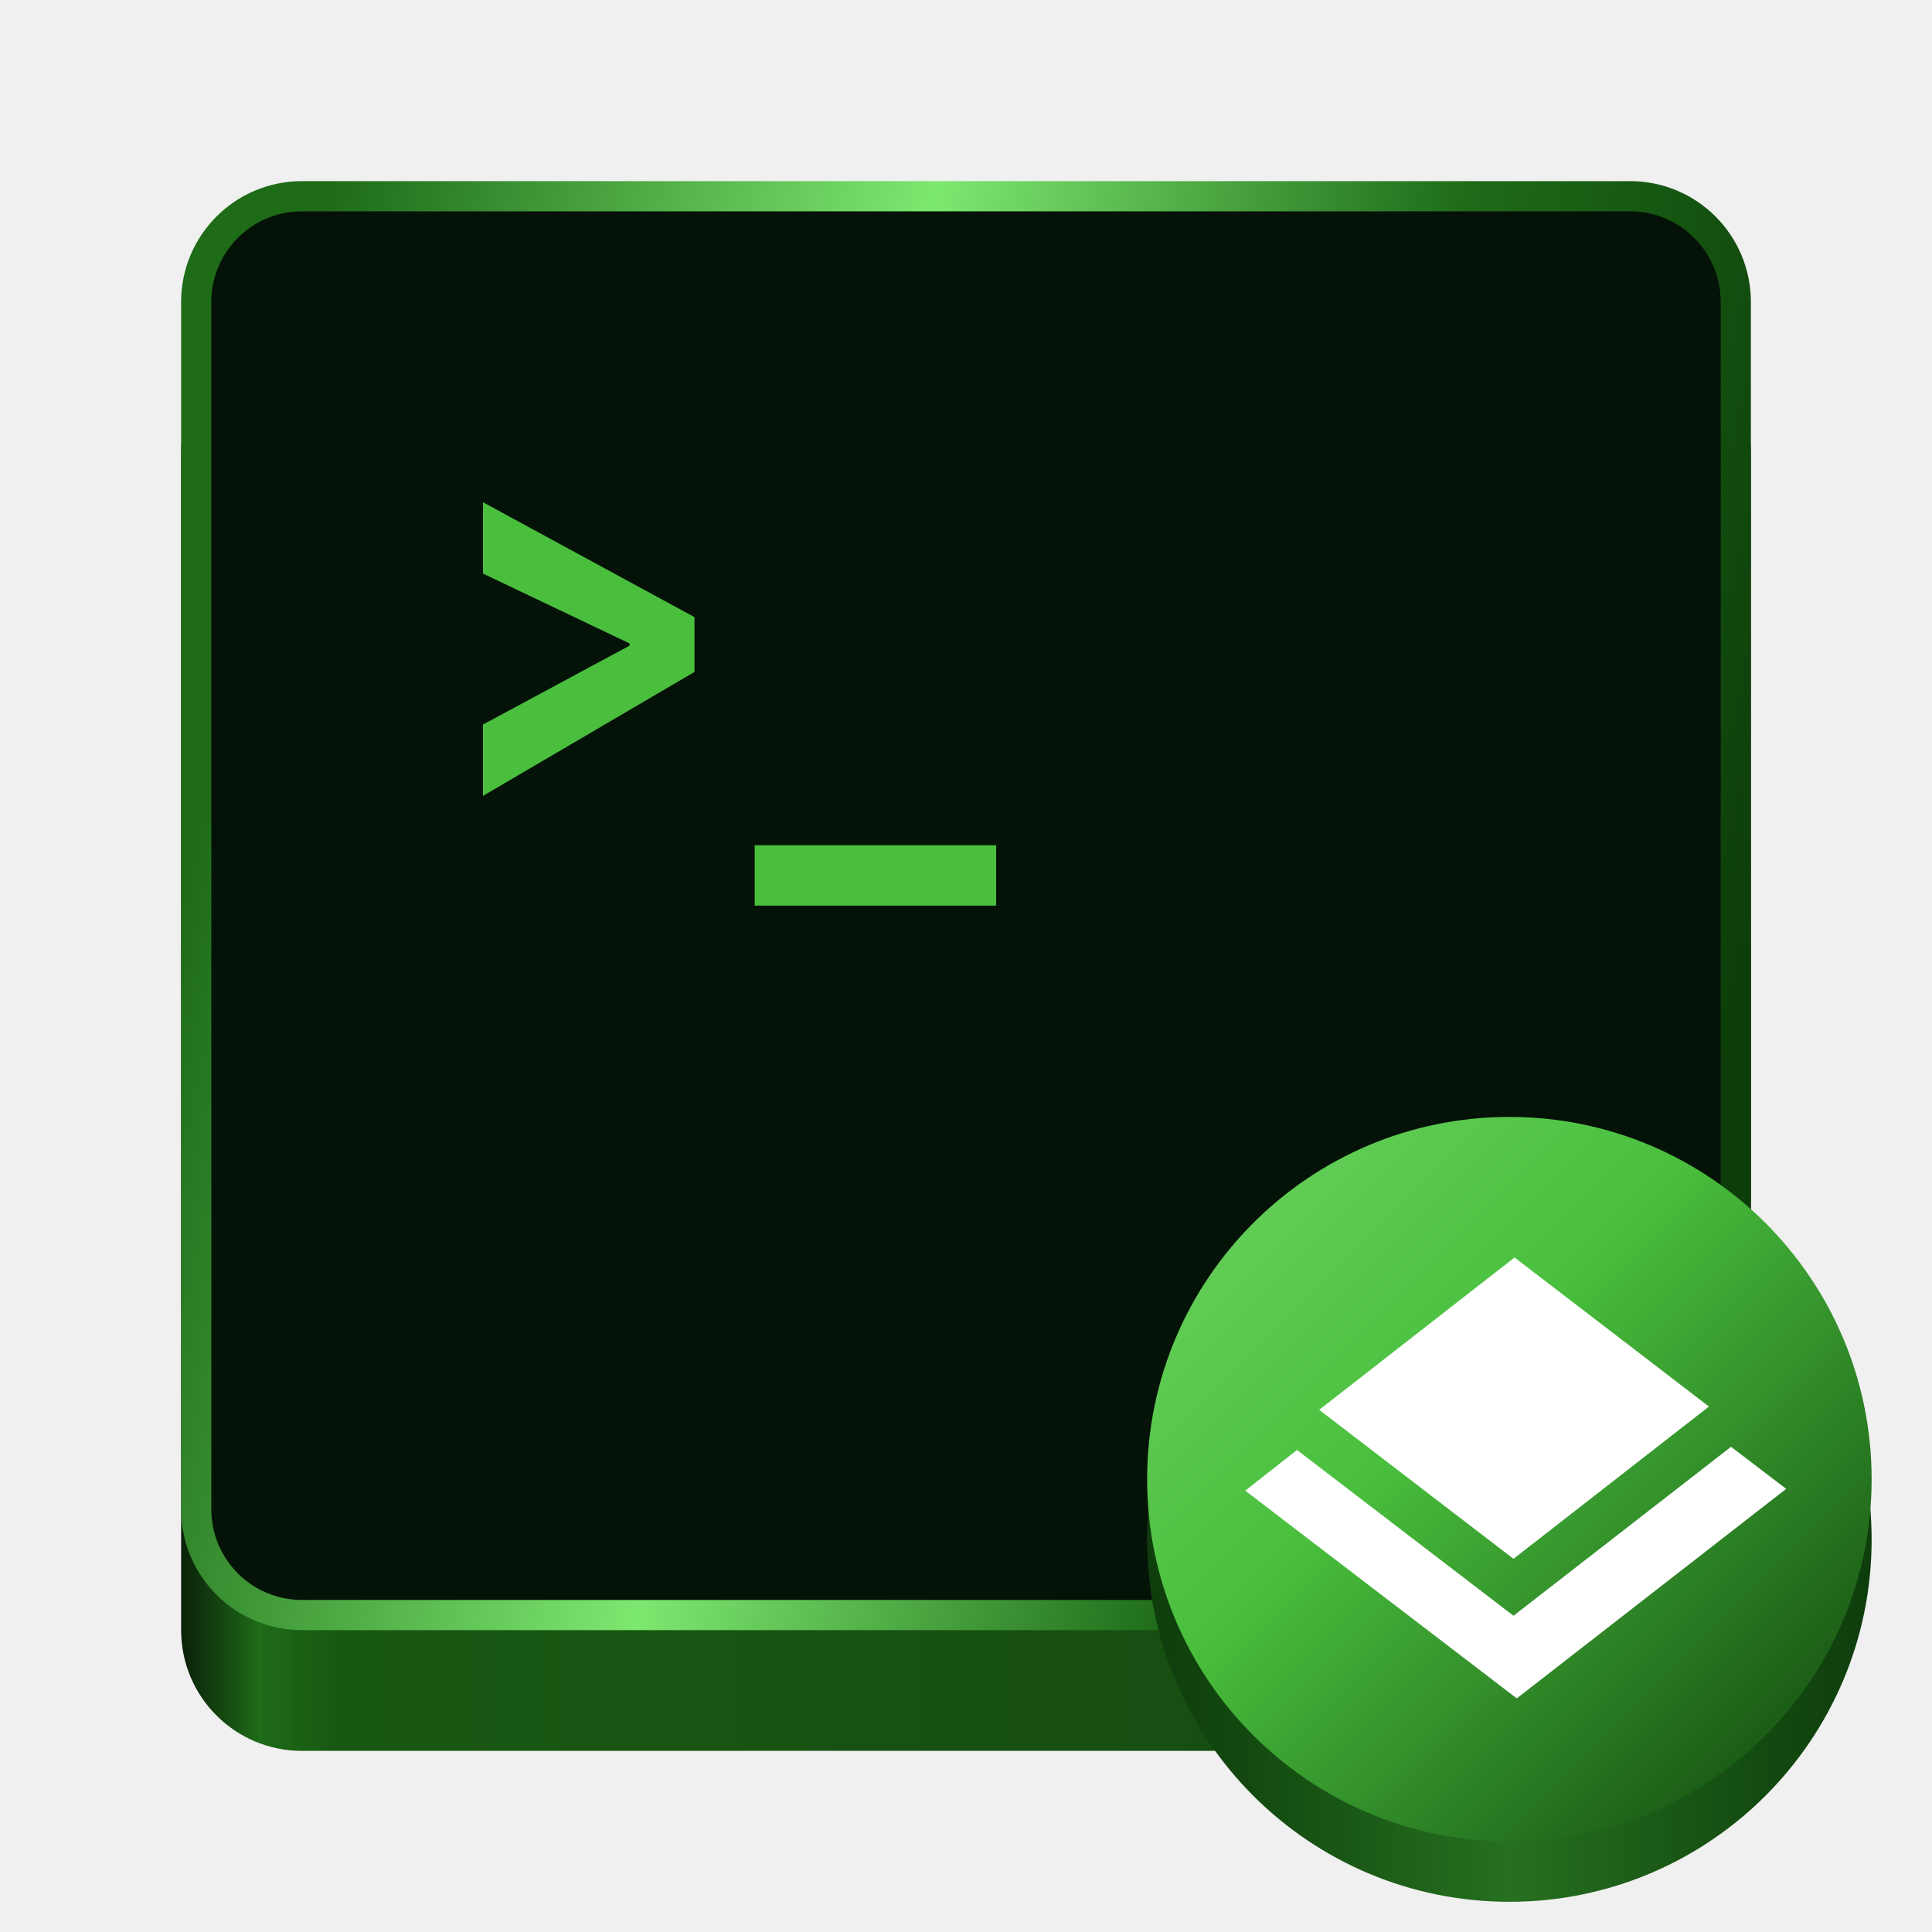
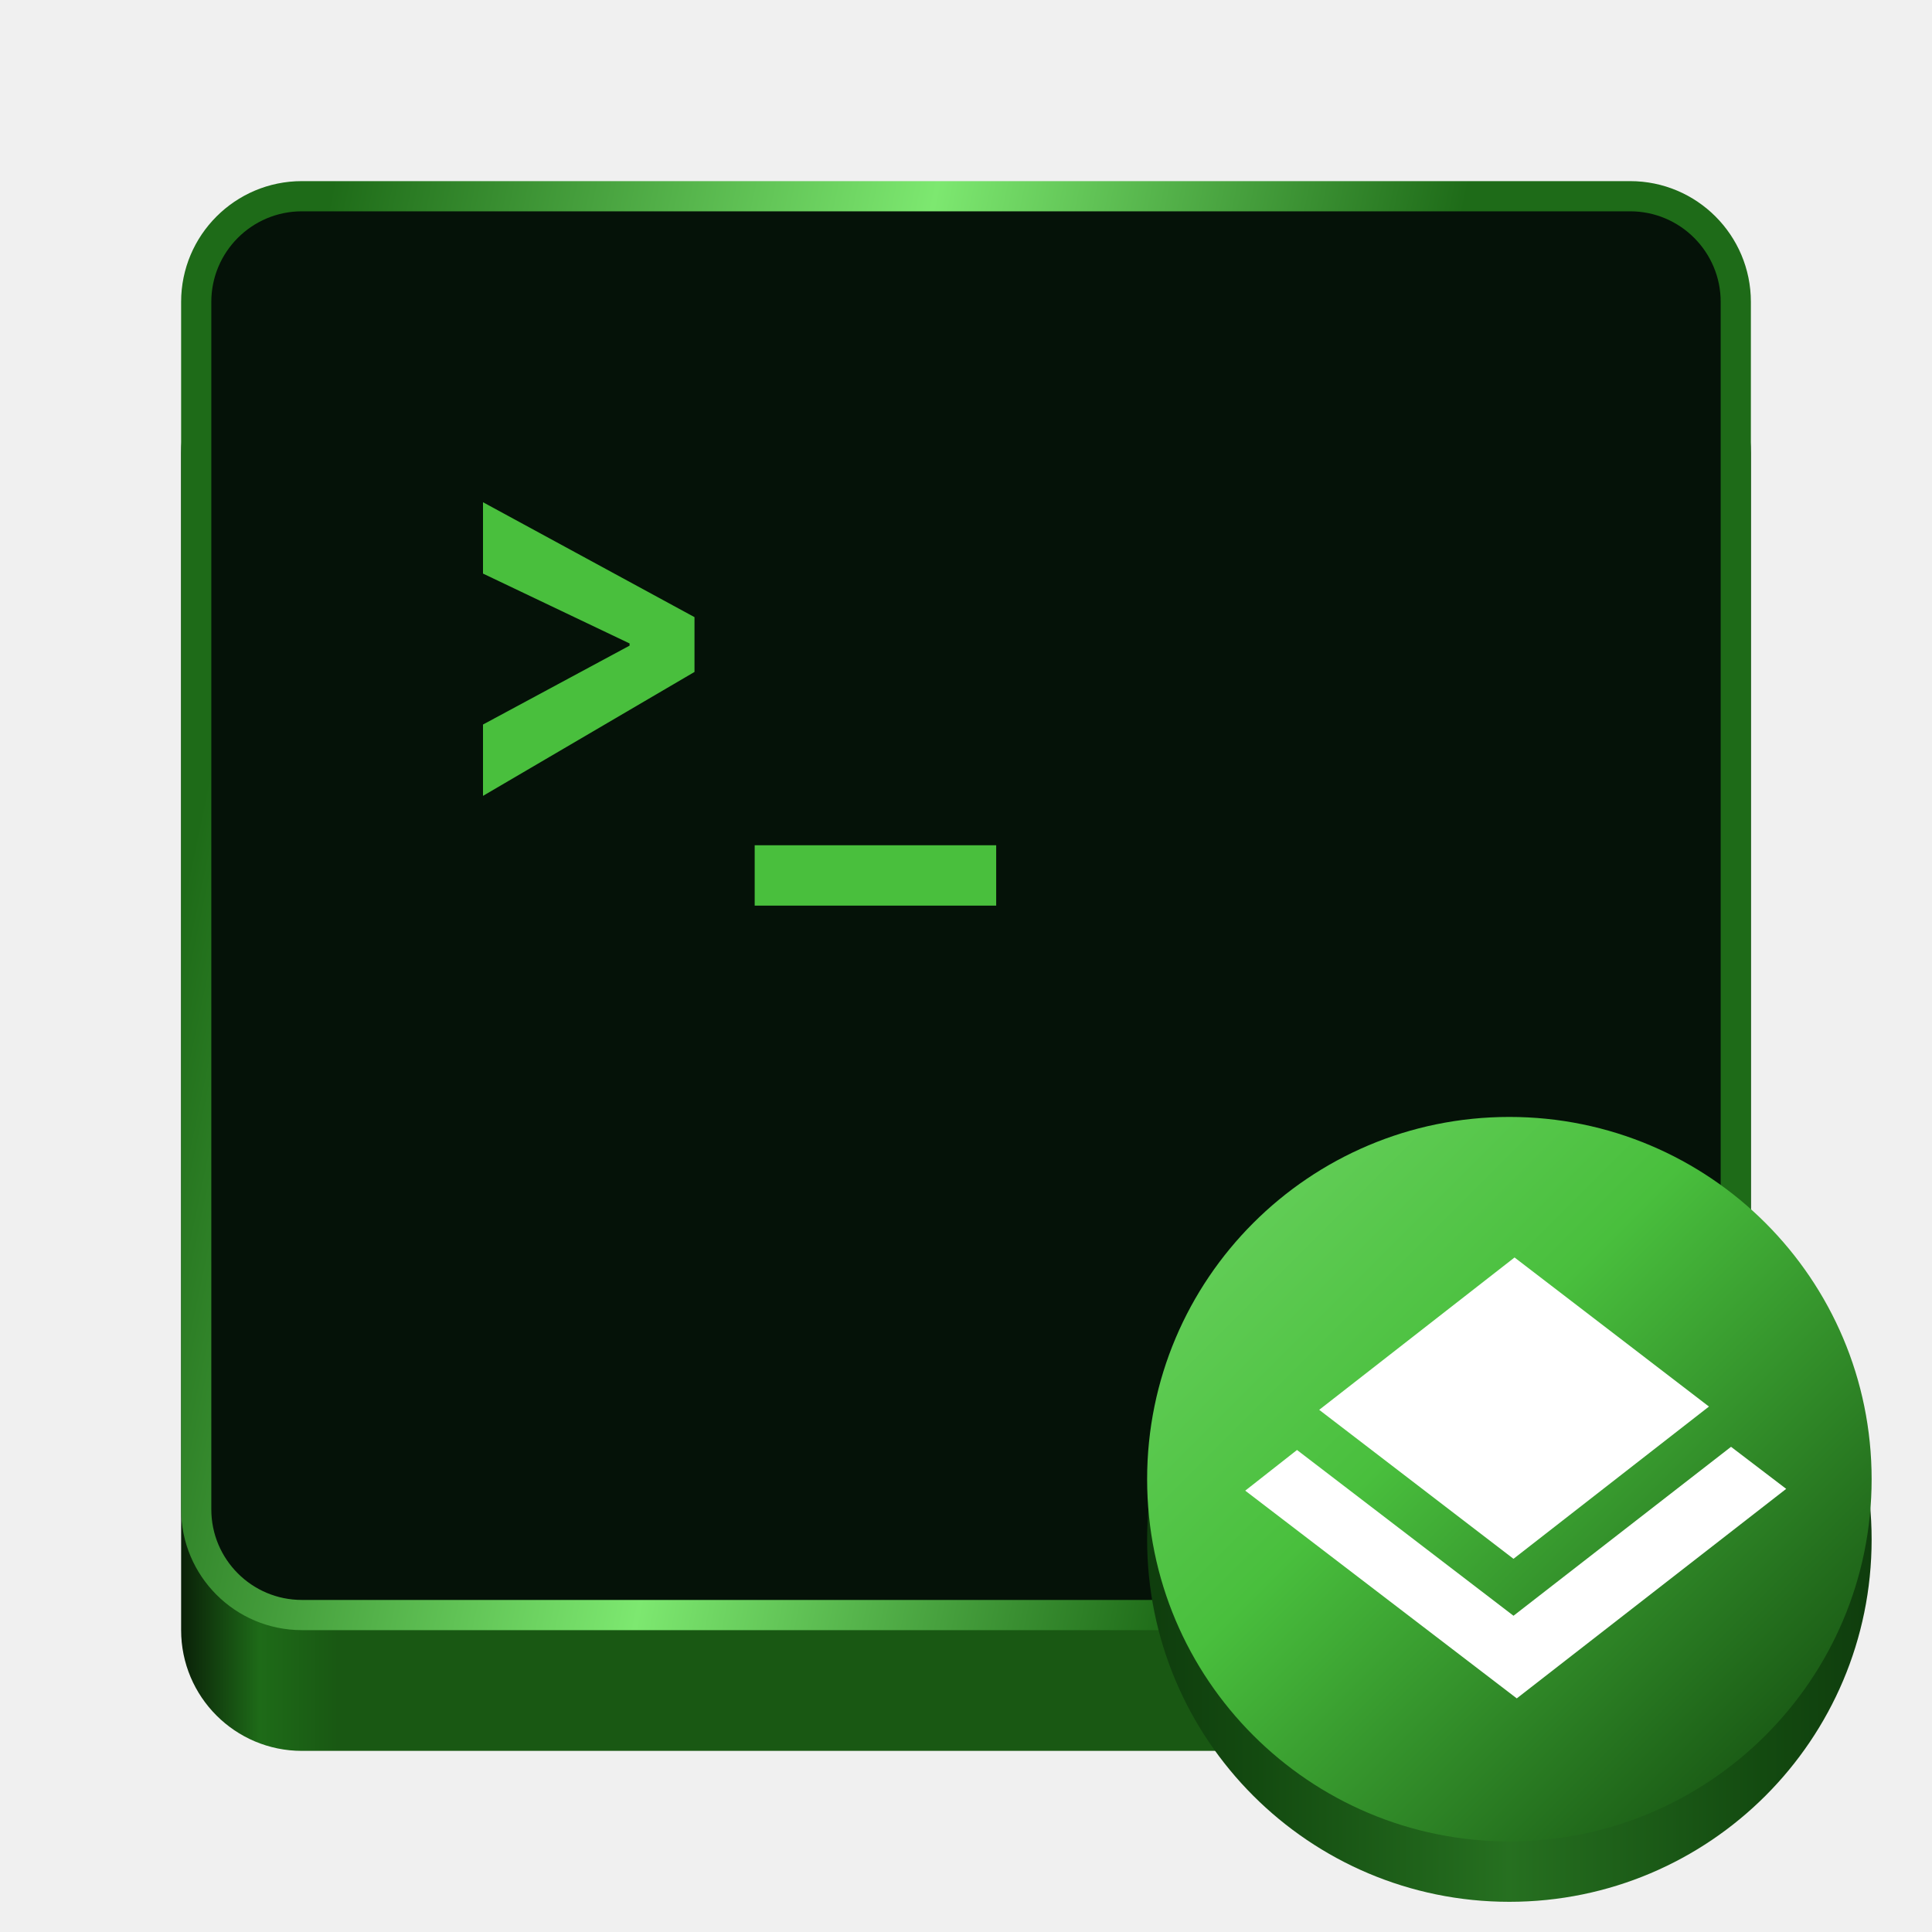
<svg xmlns="http://www.w3.org/2000/svg" height="128px" viewBox="0 0 128 128" width="128px">
  <defs>
    <linearGradient id="a" gradientUnits="userSpaceOnUse" x1="12" x2="116" y1="64" y2="64">
      <stop offset="0" stop-color="#0a2008" />
      <stop offset="0.05" stop-color="#1e6b18" />
      <stop offset="0.1" stop-color="#195813" />
-       <stop offset="0.9" stop-color="#154a10" />
+       <stop offset="0.9" stop-color="#195813" />
      <stop offset="0.95" stop-color="#1e6b18" />
      <stop offset="1" stop-color="#0a2008" />
    </linearGradient>
    <linearGradient id="b" gradientUnits="userSpaceOnUse" x1="12" x2="112.041" y1="60" y2="80.988">
      <stop offset="0" stop-color="#1e6b18" />
      <stop offset="0.384" stop-color="#7de870" />
      <stop offset="0.721" stop-color="#1e6b18" />
-       <stop offset="1" stop-color="#0d3e0a" />
+       <stop offset="1" stop-color="#1e6b18" />
    </linearGradient>
    <linearGradient id="leapgrad" gradientUnits="userSpaceOnUse" x1="76" y1="74" x2="124" y2="122">
      <stop offset="0" stop-color="#6ed463" />
      <stop offset="0.4" stop-color="#49bf3d" />
      <stop offset="1" stop-color="#0d3e0a" />
    </linearGradient>
    <linearGradient id="shadowgrad" gradientUnits="userSpaceOnUse" x1="76" y1="102" x2="124" y2="102">
      <stop offset="0" stop-color="#0f3d0d" />
      <stop offset="0.15" stop-color="#134a10" />
      <stop offset="0.5" stop-color="#267020" />
      <stop offset="0.85" stop-color="#134a10" />
      <stop offset="1" stop-color="#0f3d0d" />
    </linearGradient>
  </defs>
  <path d="m 20 22 h 88 c 4.418 0 8 3.582 8 8 v 78 c 0 4.418 -3.582 8 -8 8 h -88 c -4.418 0 -8 -3.582 -8 -8 v -78 c 0 -4.418 3.582 -8 8 -8 z m 0 0" fill="url(#a)" />
  <path d="m 20 12 h 88 c 4.418 0 8 3.582 8 8 v 80 c 0 4.418 -3.582 8 -8 8 h -88 c -4.418 0 -8 -3.582 -8 -8 v -80 c 0 -4.418 3.582 -8 8 -8 z m 0 0" fill="url(#b)" />
  <path d="m 20 14 h 88 c 3.312 0 6 2.688 6 6 v 80 c 0 3.312 -2.688 6 -6 6 h -88 c -3.312 0 -6 -2.688 -6 -6 v -80 c 0 -3.312 2.688 -6 6 -6 z m 0 0" fill="#051208" />
  <path d="m 46.012 40.887 l -14.012 -7.613 v 4.727 l 9.711 4.629 v 0.145 l -9.711 5.227 v 4.727 l 14.012 -8.211 z m 0 0" fill="#49bf3d" />
  <path d="m 50 56 v 4 h 16 v -4 z m 0 0" fill="#49bf3d" />
  <circle cx="100" cy="102" r="24" fill="url(#shadowgrad)" />
  <circle cx="100" cy="98" r="24" fill="url(#leapgrad)" />
  <g transform="translate(82.5,80) scale(0.070)">
    <path d="m253.9 332.5 185-144.1-184-141.1L70 191.5z" fill="#fff" />
    <path d="M0 268l257 196.6 255-198.3-52.2-39.8-205.9 159.9L49 229.5z" fill="#fff" />
  </g>
</svg>
